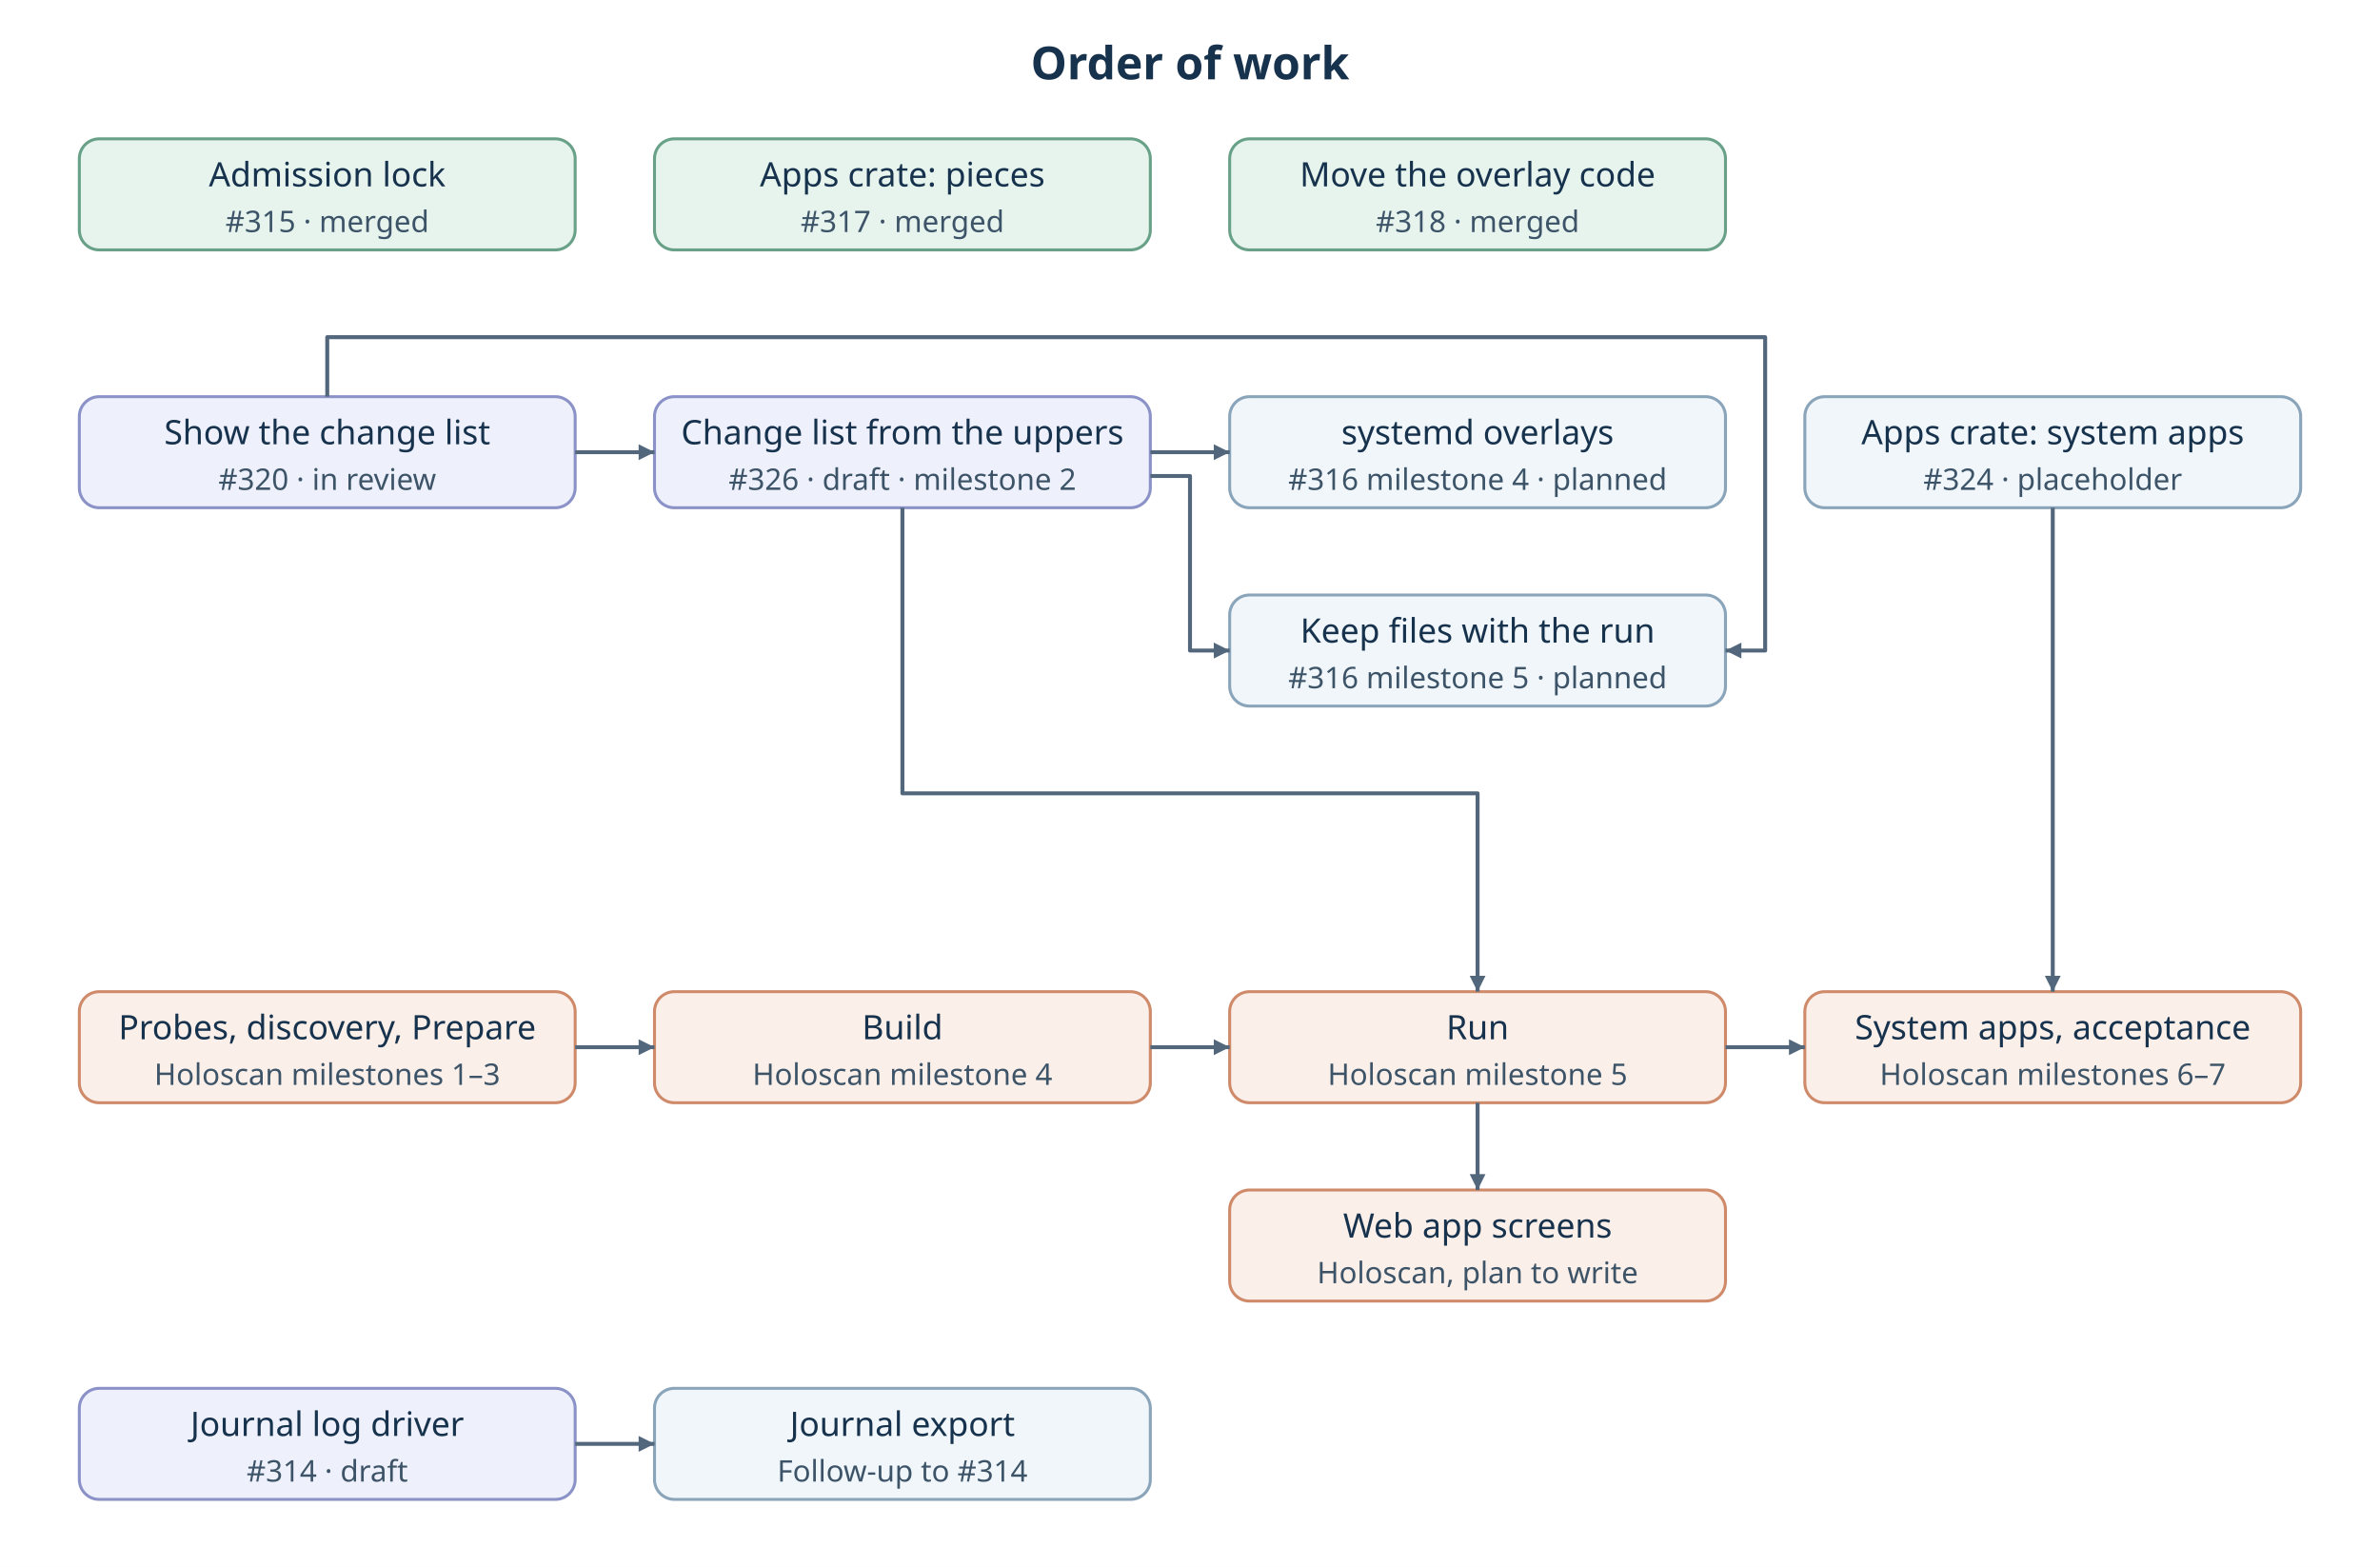
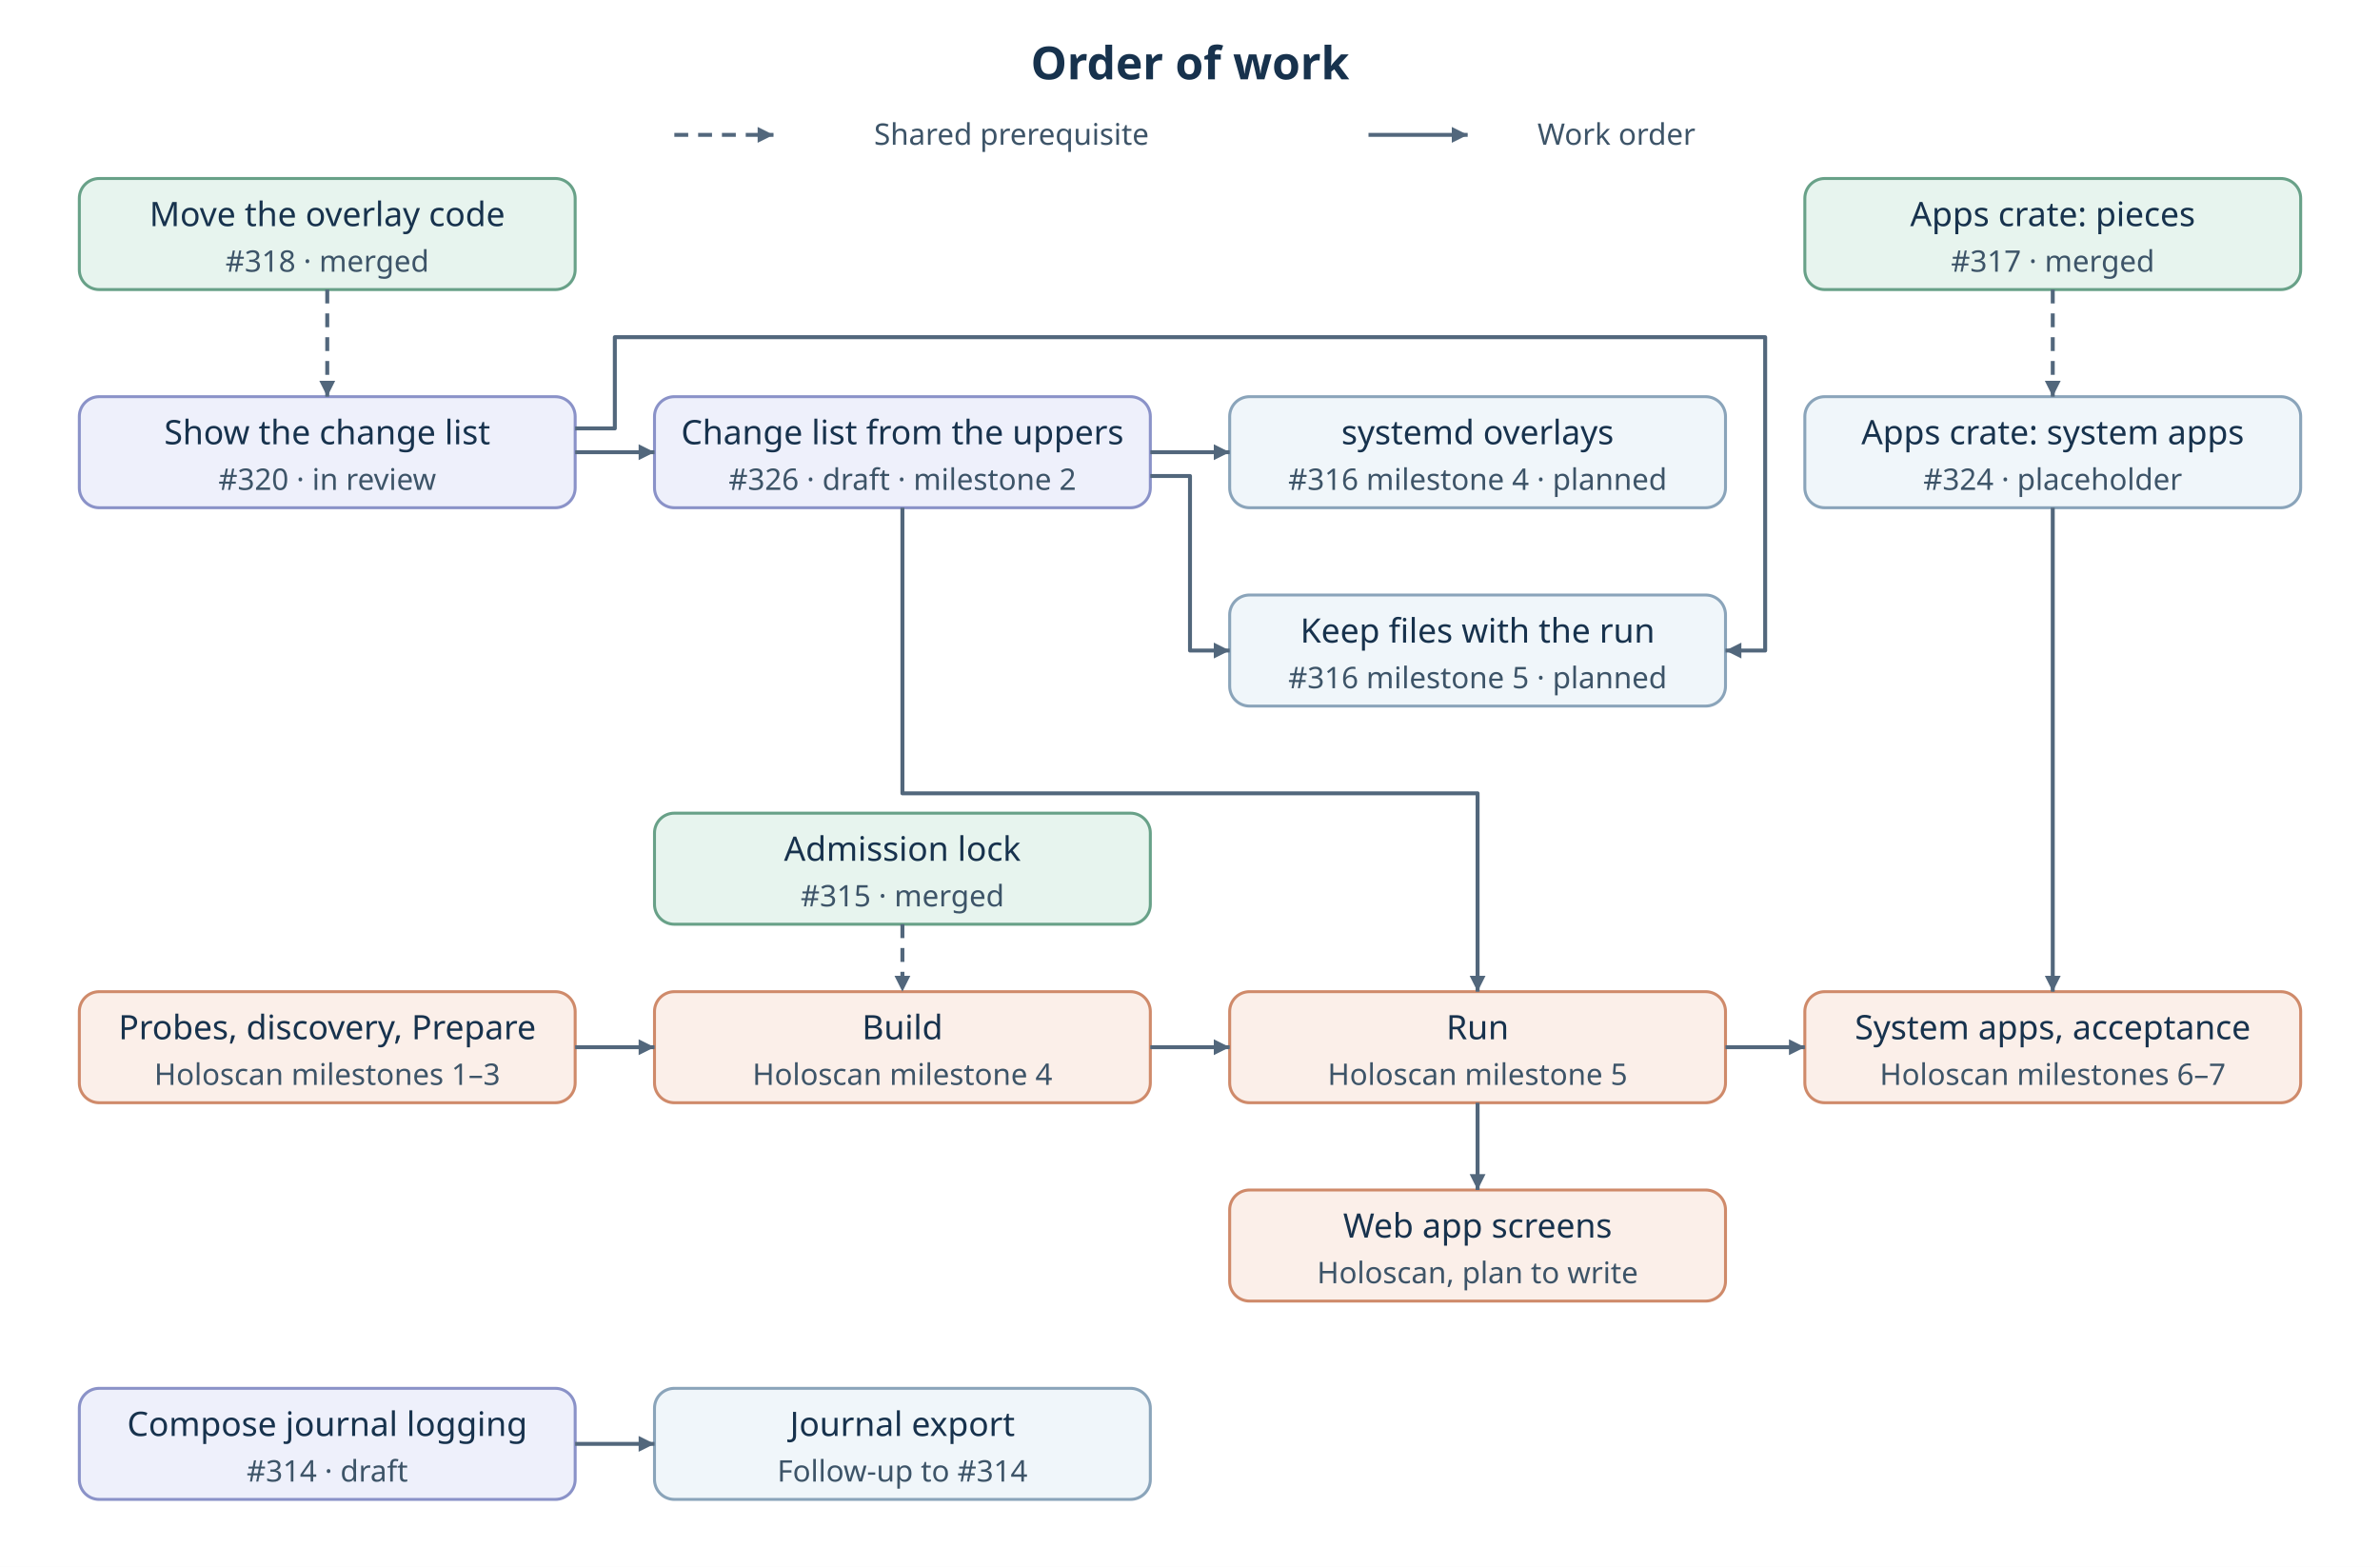
<svg xmlns="http://www.w3.org/2000/svg" width="1200" height="790" viewBox="0 0 1200 790" role="img" aria-labelledby="title desc">
  <defs>
    <marker id="arrow" markerWidth="8" markerHeight="8" refX="8" refY="4" orient="auto" markerUnits="userSpaceOnUse">
      <path d="M0 0 L8 4 L0 8Z" fill="#52677c" />
    </marker>
  </defs>
-   <style>text{font:17px sans-serif;fill:#17324d;text-anchor:middle}.title{font-size:23px;font-weight:600}.label{font-size:15px;fill:#3d5468}.base{fill:#f0f6fa;stroke:#8aa4ba;stroke-width:1.5}.declare{fill:#eef0fb;stroke:#8a92c8;stroke-width:1.5}.overlay{fill:#e7f4ee;stroke:#68a188;stroke-width:1.5}.upper{fill:#fbefe9;stroke:#cf8a6a;stroke-width:1.5}.line{fill:none;stroke:#52677c;stroke-width:2;stroke-linejoin:round;marker-end:url(#arrow)}</style>
+   <style>text{font:17px sans-serif;fill:#17324d;text-anchor:middle}.title{font-size:23px;font-weight:600}.label{font-size:15px;fill:#3d5468}.base{fill:#f0f6fa;stroke:#8aa4ba;stroke-width:1.5}.declare{fill:#eef0fb;stroke:#8a92c8;stroke-width:1.5}.overlay{fill:#e7f4ee;stroke:#68a188;stroke-width:1.5}.upper{fill:#fbefe9;stroke:#cf8a6a;stroke-width:1.5}.prerequisite{stroke-dasharray:7 5}.line{fill:none;stroke:#52677c;stroke-width:2;stroke-linejoin:round;marker-end:url(#arrow)}</style>
  <rect width="1200" height="790" fill="white" />
  <text x="600" y="40" class="title">Order of work</text>
+   <g aria-label="Arrow key">
+     <path d="M340 68 H390" class="line prerequisite" />
+     <text x="510" y="73" class="label">Shared prerequisite</text>
+     <path d="M690 68 H740" class="line" />
+     <text x="815" y="73" class="label">Work order</text>
+   </g>
  <g id="admission">
-     <rect x="40" y="70" width="250" height="56" rx="10" class="overlay" />
-     <text x="165" y="94">Admission lock</text>
-     <text x="165" y="117" class="label">#315 · merged</text>
+     <rect x="330" y="410" width="250" height="56" rx="10" class="overlay" />
+     <text x="455" y="434">Admission lock</text>
+     <text x="455" y="457" class="label">#315 · merged</text>
  </g>
  <g id="pieces">
-     <rect x="330" y="70" width="250" height="56" rx="10" class="overlay" />
-     <text x="455" y="94">Apps crate: pieces</text>
-     <text x="455" y="117" class="label">#317 · merged</text>
+     <rect x="910" y="90" width="250" height="56" rx="10" class="overlay" />
+     <text x="1035" y="114">Apps crate: pieces</text>
+     <text x="1035" y="137" class="label">#317 · merged</text>
  </g>
  <g id="move">
-     <rect x="620" y="70" width="250" height="56" rx="10" class="overlay" />
-     <text x="745" y="94">Move the overlay code</text>
-     <text x="745" y="117" class="label">#318 · merged</text>
+     <rect x="40" y="90" width="250" height="56" rx="10" class="overlay" />
+     <text x="165" y="114">Move the overlay code</text>
+     <text x="165" y="137" class="label">#318 · merged</text>
  </g>
  <g id="report">
    <rect x="40" y="200" width="250" height="56" rx="10" class="declare" />
    <text x="165" y="224">Show the change list</text>
    <text x="165" y="247" class="label">#320 · in review</text>
  </g>
  <g id="uppers">
    <rect x="330" y="200" width="250" height="56" rx="10" class="declare" />
    <text x="455" y="224">Change list from the uppers</text>
    <text x="455" y="247" class="label">#326 · draft · milestone 2</text>
  </g>
  <g id="systemd">
    <rect x="620" y="200" width="250" height="56" rx="10" class="base" />
    <text x="745" y="224">systemd overlays</text>
    <text x="745" y="247" class="label">#316 milestone 4 · planned</text>
  </g>
  <g id="apps">
    <rect x="910" y="200" width="250" height="56" rx="10" class="base" />
    <text x="1035" y="224">Apps crate: system apps</text>
    <text x="1035" y="247" class="label">#324 · placeholder</text>
  </g>
  <g id="keep">
    <rect x="620" y="300" width="250" height="56" rx="10" class="base" />
    <text x="745" y="324">Keep files with the run</text>
    <text x="745" y="347" class="label">#316 milestone 5 · planned</text>
  </g>
  <g id="prepare">
    <rect x="40" y="500" width="250" height="56" rx="10" class="upper" />
    <text x="165" y="524">Probes, discovery, Prepare</text>
    <text x="165" y="547" class="label">Holoscan milestones 1–3</text>
  </g>
  <g id="build">
    <rect x="330" y="500" width="250" height="56" rx="10" class="upper" />
    <text x="455" y="524">Build</text>
    <text x="455" y="547" class="label">Holoscan milestone 4</text>
  </g>
  <g id="run">
    <rect x="620" y="500" width="250" height="56" rx="10" class="upper" />
    <text x="745" y="524">Run</text>
    <text x="745" y="547" class="label">Holoscan milestone 5</text>
  </g>
  <g id="acceptance">
    <rect x="910" y="500" width="250" height="56" rx="10" class="upper" />
    <text x="1035" y="524">System apps, acceptance</text>
    <text x="1035" y="547" class="label">Holoscan milestones 6–7</text>
  </g>
  <g id="web">
    <rect x="620" y="600" width="250" height="56" rx="10" class="upper" />
    <text x="745" y="624">Web app screens</text>
    <text x="745" y="647" class="label">Holoscan, plan to write</text>
  </g>
  <g id="journal">
    <rect x="40" y="700" width="250" height="56" rx="10" class="declare" />
-     <text x="165" y="724">Journal log driver</text>
+     <text x="165" y="724">Compose journal logging</text>
    <text x="165" y="747" class="label">#314 · draft</text>
  </g>
  <g id="export">
    <rect x="330" y="700" width="250" height="56" rx="10" class="base" />
    <text x="455" y="724">Journal export</text>
    <text x="455" y="747" class="label">Follow-up to #314</text>
  </g>
  <path data-from="report" data-to="uppers" d="M290 228 H330" class="line" />
  <path data-from="uppers" data-to="systemd" d="M580 228 H620" class="line" />
-   <path data-from="report" data-to="keep" d="M165 200 V170 H890 V328 H870" class="line" />
+   <path data-from="report" data-to="keep" d="M290 216 H310 V170 H890 V328 H870" class="line" />
  <path data-from="uppers" data-to="keep" d="M580 240 H600 V328 H620" class="line" />
  <path data-from="uppers" data-to="run" d="M455 256 V400 H745 V500" class="line" />
  <path data-from="prepare" data-to="build" d="M290 528 H330" class="line" />
  <path data-from="build" data-to="run" d="M580 528 H620" class="line" />
  <path data-from="run" data-to="acceptance" d="M870 528 H910" class="line" />
  <path data-from="apps" data-to="acceptance" d="M1035 256 V500" class="line" />
  <path data-from="run" data-to="web" d="M745 556 V600" class="line" />
  <path data-from="journal" data-to="export" d="M290 728 H330" class="line" />
+   <path data-from="admission" data-to="build" d="M455 466 V500" class="line prerequisite" />
+   <path data-from="pieces" data-to="apps" d="M1035 146 V200" class="line prerequisite" />
+   <path data-from="move" data-to="report" d="M165 146 V200" class="line prerequisite" />
</svg>
